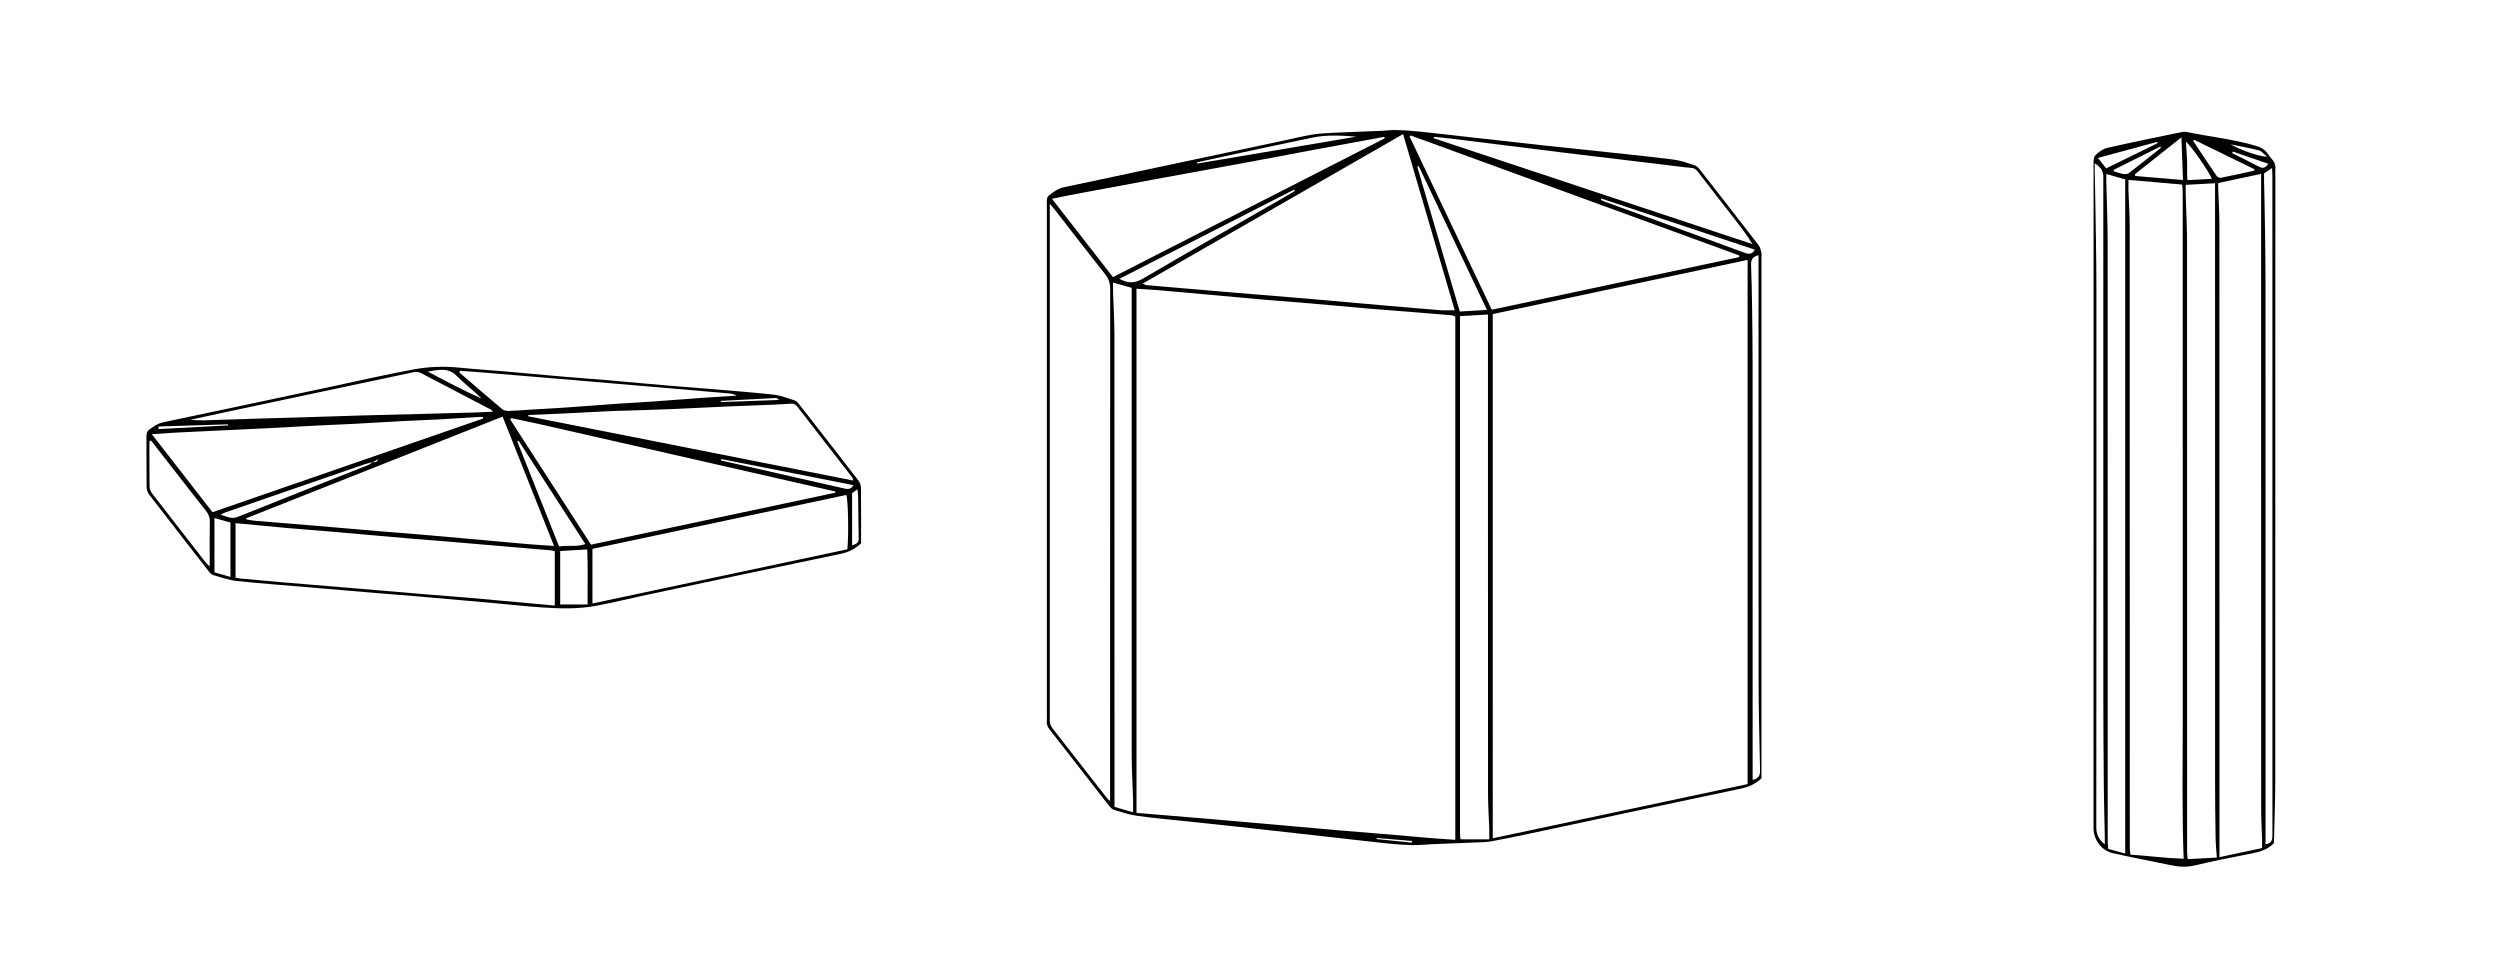
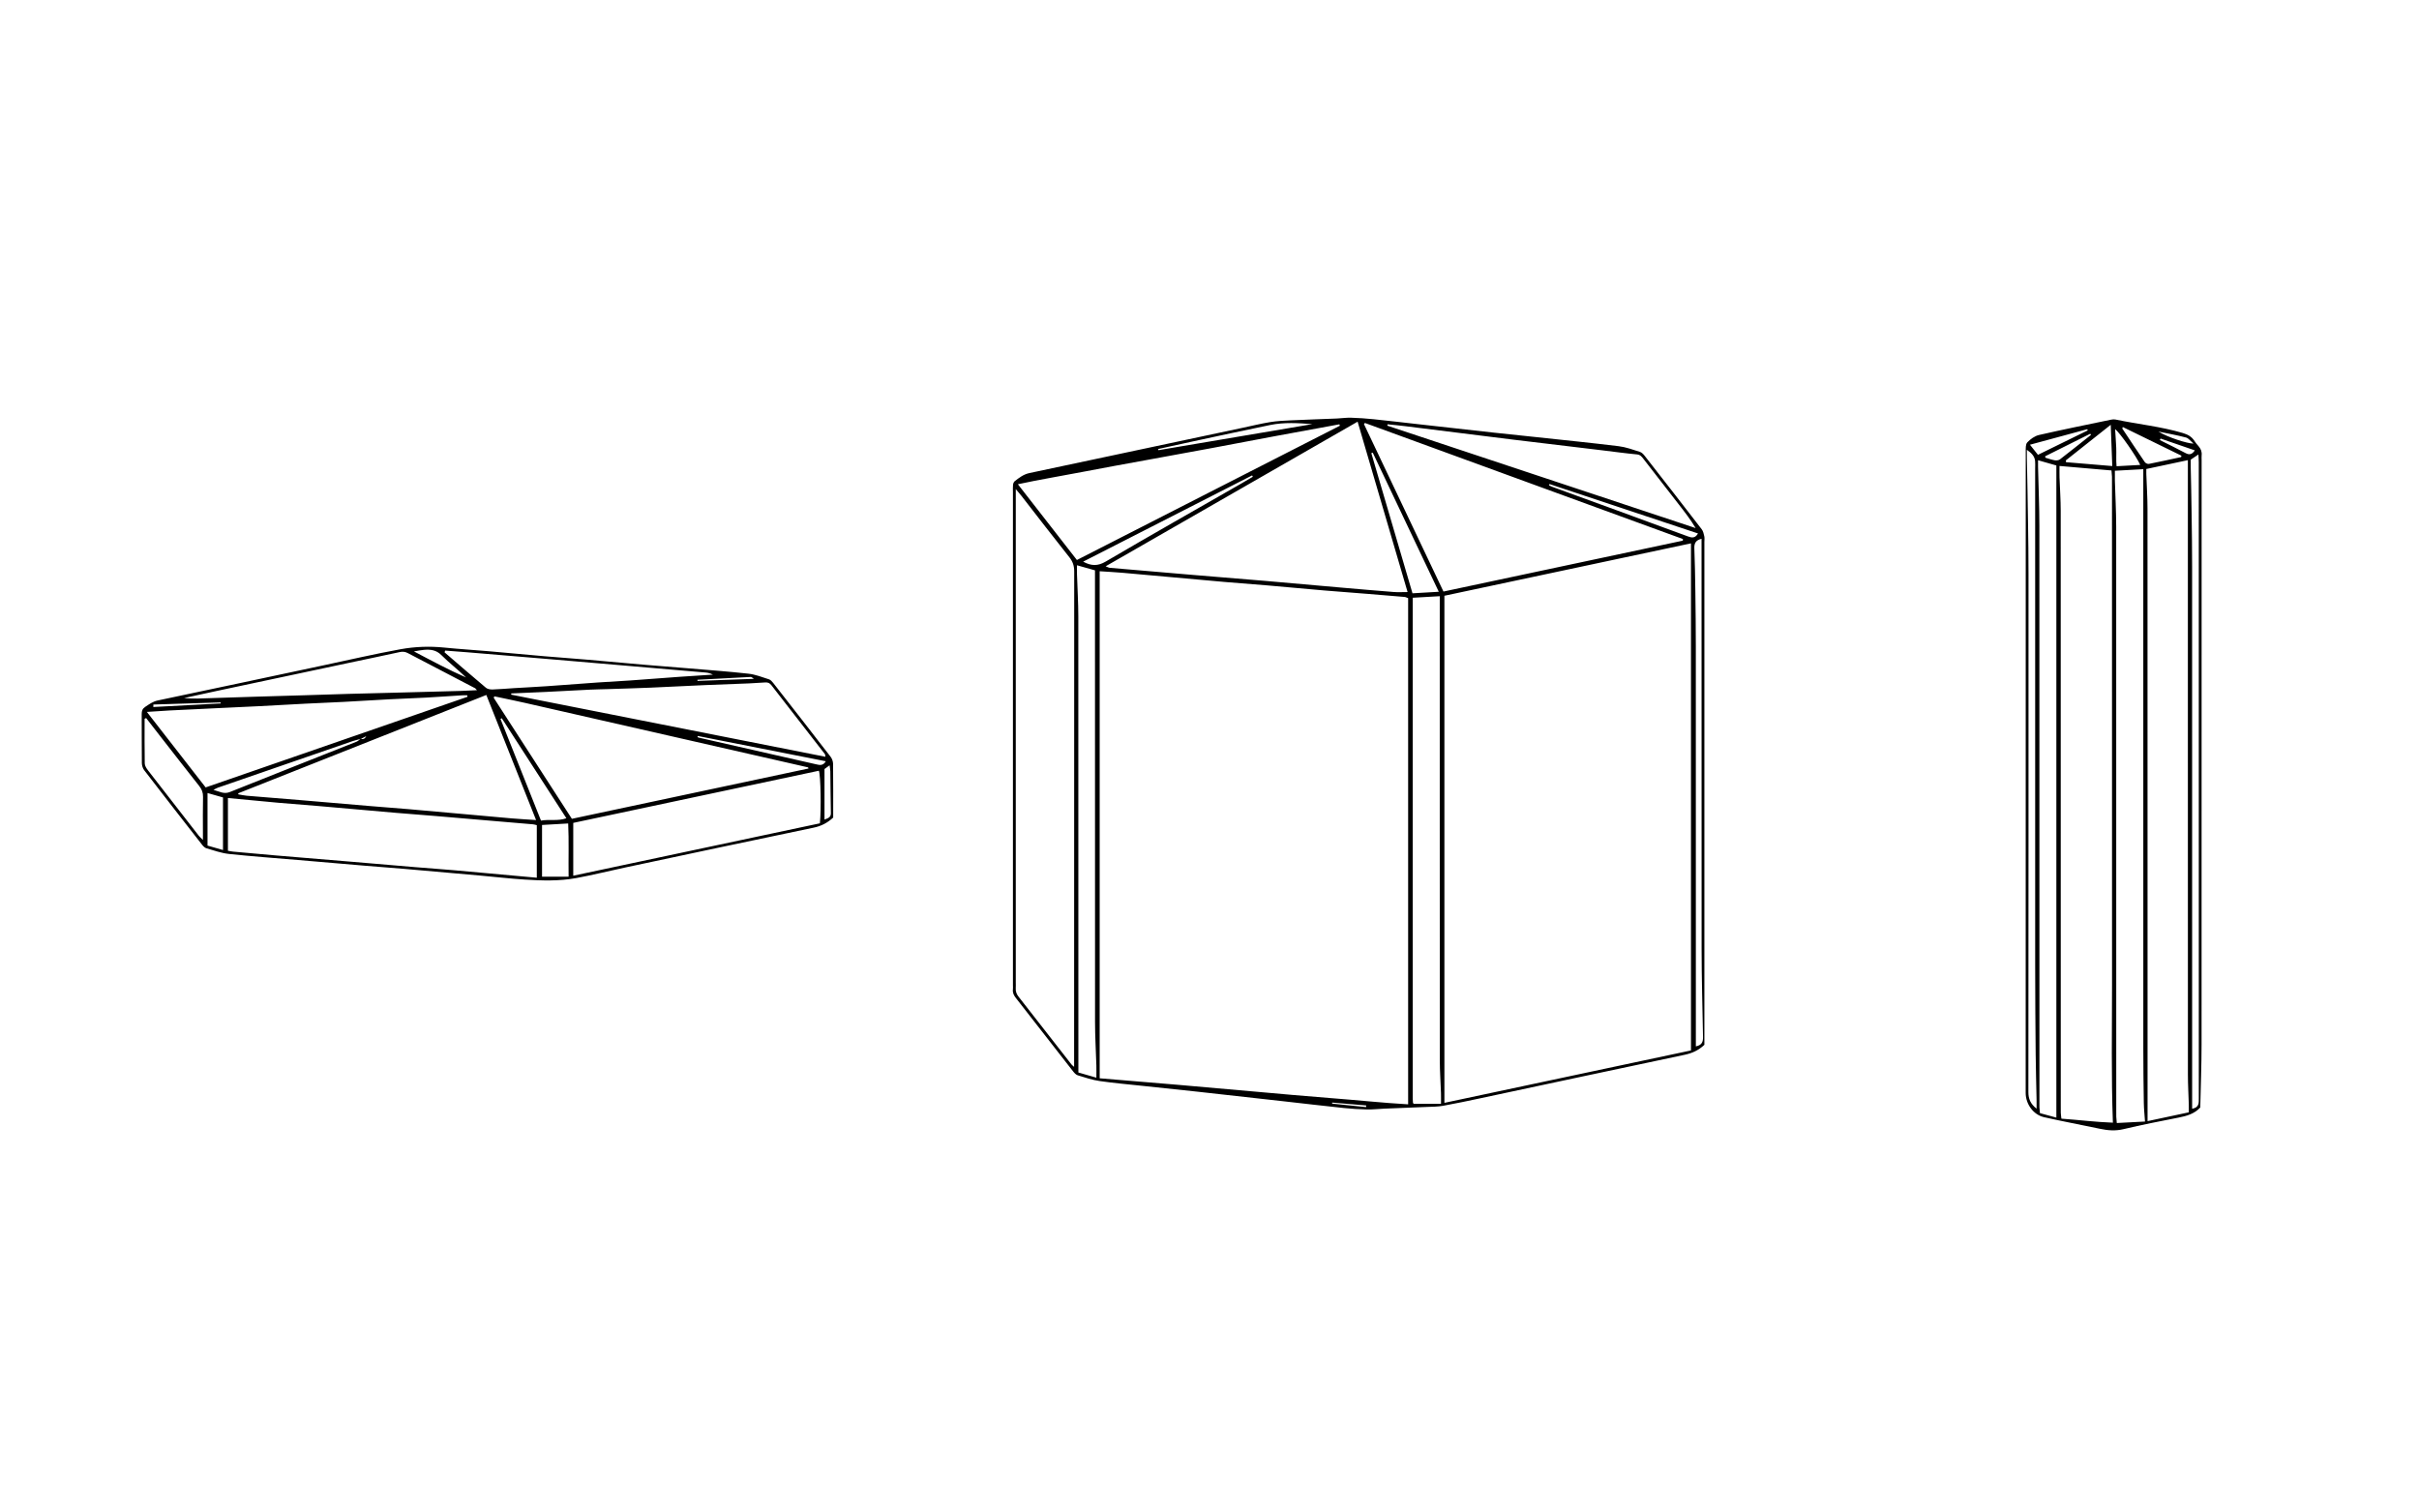
- <svg xmlns="http://www.w3.org/2000/svg" version="1.1" id="Ebene_1" x="0px" y="0px" width="1920px" height="736.463px" viewBox="0 0 1920 736.463" enable-background="new 0 0 1920 736.463" xml:space="preserve">
+ <svg xmlns="http://www.w3.org/2000/svg" version="1.1" id="Ebene_1" x="0px" y="0px" width="1920px" height="1200px" viewBox="0 0 1920 1200" enable-background="new 0 0 1920 1200" xml:space="preserve">
  <g>
-     <path fill-rule="evenodd" clip-rule="evenodd" d="M1746.383,647.487c-4.602,4.95-10.581,6.711-16.981,7.954   c-14.736,2.864-29.467,5.801-44.071,9.256c-6.269,1.483-12.157,1.03-18.249-0.253c-14.859-3.128-29.8-5.898-44.606-9.255   c-8.62-1.954-14.662-10.438-14.662-19.276c0-327.037,0-182,0.047-509.038c0-2.534-0.209-5.89,1.22-7.417   c2.457-2.62,5.903-5.102,9.335-5.888c19.02-4.358,38.161-8.198,57.268-12.176c1.077-0.224,2.275-0.338,3.334-0.116   c17.791,3.752,35.972,5.516,53.49,10.716c4.022,1.195,7.164,2.915,9.367,6.465c0.886,1.428,2.036,2.699,3.142,3.977   c1.808,2.088,2.774,4.406,2.466,7.229c-0.139,1.301-0.021,2.632-0.021,3.949c0,311.984,0.018,151.894-0.046,463.878   C1747.41,614.021,1746.747,630.55,1746.383,647.487z M1677.039,659.526c-1.37-37.104-0.671-73.563-0.68-110.018   c-0.066-289.772-0.037-107.469-0.037-397.24c0-1.882,0.044-3.766-0.016-5.645c-0.045-1.458-0.223-2.914-0.383-4.896   c-13.736-1.188-27.234-2.358-41.266-3.573c0,3.551-0.079,6.331,0.012,9.103c0.296,8.814,0.949,17.627,0.951,26.44   c0.052,314.799,0.044,157.52,0.044,472.318c0,1.883-0.06,3.766,0.021,5.645c0.059,1.444,0.291,2.881,0.484,4.679   C1650.008,657.33,1663.478,659.052,1677.039,659.526z M1703.557,140.567c0,1.812-0.035,2.923,0.005,4.032   c0.321,9.19,0.942,18.38,0.942,27.57c0.052,285.077,0.044,98.081,0.044,383.158c0,32.176,0,64.354,0,96.53c0,1.98,0,3.965,0,6.449   c11.41-2.439,21.979-4.697,32.754-6.998c0-2.438,0.048-4.305-0.007-6.169c-0.233-7.879-0.711-15.76-0.711-23.639   c-0.043-147.715-0.034-124.806-0.034-272.519c0-169.729,0-38.006,0-207.736c0-2.398,0-4.797,0-7.708   C1725.193,135.959,1714.585,138.218,1703.557,140.567z M1702.527,658.628c-0.361-5.404-0.872-10.046-0.943-14.694   c-0.229-14.293-0.4-28.591-0.402-42.887c-0.021-308.053-0.016-144.032-0.016-452.085c0-2.589,0-5.18,0-8.241   c-7.837,0.432-15.014,0.826-22.561,1.24c0,2.981-0.059,5.406,0.012,7.83c0.344,12.204,1.039,24.406,1.042,36.608   c0.058,311.818,0.044,151.56,0.044,463.377c0,1.693-0.045,3.391,0.016,5.081c0.056,1.442,0.232,2.882,0.41,4.947   C1687.535,659.415,1694.575,659.045,1702.527,658.628z M1617.624,133.616c0,2.413-0.031,3.902,0.005,5.389   c0.359,15.593,1.045,31.186,1.049,46.777c0.063,309.532,0.047,146.991,0.047,456.523c0,1.692-0.049,3.388,0.017,5.081   c0.056,1.45,0.24,2.896,0.387,4.564c4.46,1.216,8.691,2.368,13.036,3.552c0-330.315,0-187.826,0-517.736   C1627.337,136.39,1622.885,135.119,1617.624,133.616z M1616.472,648.437c0-3.055,0.032-4.928-0.003-6.797   c-0.242-12.219-0.61-24.436-0.723-36.653c-0.21-23.142-0.385-46.286-0.387-69.427c-0.024-289.242-0.016-106.408-0.016-395.647   c0-1.882,0.147-3.779-0.044-5.642c-0.402-3.931-2.877-6.376-6.548-8.922c0,2.701-0.031,4.569,0.004,6.438   c0.305,16.913,0.738,33.825,0.908,50.739c0.236,23.705,0.387,17.414,0.389,41.121c0.025,284.536,0.029,126.996-0.098,411.533   C1609.952,640.558,1611.495,644.452,1616.472,648.437z M1738.805,133.152c0,2.025-0.032,3.898,0.003,5.771   c0.241,12.593,0.61,25.184,0.721,37.778c0.213,23.892,0.387,17.785,0.387,41.677c0.027,288.265,0.019,134.456,0.019,422.721   c0,2.368,0,4.735,0,7.356c5.566-0.941,5.292-4.557,5.292-8.174c-0.02-325.709-0.019-179.344-0.03-505.053   c0-1.806-0.153-3.611-0.273-6.172C1742.512,130.671,1740.716,131.872,1738.805,133.152z M1639.711,133.716   c0.031,0.479,0.063,0.959,0.093,1.439c11.996,1.005,23.99,2.011,36.738,3.078c-0.414-11.143-0.796-21.452-1.214-32.755   C1662.842,115.378,1651.274,124.547,1639.711,133.716z M1731.198,131.107c0.081-0.372,0.16-0.744,0.239-1.116   c-15.479-7.565-30.963-15.131-46.513-22.729c-0.323,0.878-0.478,1.096-0.425,1.175c5.918,8.903,11.806,17.827,17.85,26.642   c0.588,0.858,2.271,1.645,3.249,1.453C1714.156,134.855,1722.671,132.947,1731.198,131.107z M1698.727,137.34   c-2.878-6.645-16.391-25.946-19.924-28.388c0.313,5.137,0.68,9.972,0.881,14.813c0.197,4.784-0.21,9.603,0.256,14.605   C1686.625,138.004,1692.563,137.678,1698.727,137.34z M1657.076,109.921c-0.131-0.314-0.263-0.626-0.393-0.94   c-14.972,4.055-29.941,8.111-45.477,12.319c2.36,2.979,4.296,5.418,6.354,8.012   C1631.012,122.711,1644.044,116.316,1657.076,109.921z M1623.26,130.478c0.08,0.379,0.156,0.759,0.233,1.139   c2.494,0.714,4.953,1.631,7.495,2.058c1.293,0.217,3.066-0.017,4.057-0.78c8.27-6.364,16.402-12.898,24.582-19.382   c-0.19-0.306-0.38-0.611-0.569-0.917C1647.126,118.556,1635.191,124.517,1623.26,130.478z M1714.877,116.407   c-0.193,0.399-0.387,0.796-0.58,1.195c6.836,3.441,13.738,6.761,20.481,10.375c3.112,1.669,5.113,0.928,7.3-2.191   C1732.764,122.575,1723.819,119.49,1714.877,116.407z M1713.174,110.85c7.305,4.514,22.971,9.587,27.882,9.543   c-2.37-1.979-3.946-4.281-5.987-4.819C1727.858,113.673,1720.485,112.376,1713.174,110.85z" />
-     <path fill-rule="evenodd" clip-rule="evenodd" d="M1352.796,597.718c-4.677,4.42-9.753,6.676-15.684,7.924   c-53.815,11.327-107.582,22.895-161.368,34.355c-10.097,2.151-20.195,4.307-30.353,6.13c-4.213,0.756-8.583,0.721-12.886,0.908   c-11.255,0.491-22.512,0.89-33.768,1.361c-4.494,0.189-8.987,0.746-13.471,0.653c-6.182-0.128-12.377-0.5-18.525-1.145   c-15.842-1.66-31.663-3.534-47.494-5.309c-22.911-2.565-45.818-5.146-68.734-7.662c-14.534-1.598-29.081-3.075-43.62-4.632   c-11.372-1.218-22.782-2.187-34.093-3.83c-5.898-0.857-11.665-2.791-17.394-4.556c-1.456-0.449-2.751-1.943-3.763-3.235   c-15.164-19.396-30.253-38.851-45.41-58.253c-1.573-2.015-2.596-4.055-2.269-6.676c0.137-1.113,0.021-2.256,0.021-3.385   c0-184.435,0-207.21,0.001-391.645c0-1.882-0.14-3.781,0.077-5.638c0.117-1.006,0.599-2.261,1.35-2.85   c3.529-2.76,7.022-5.455,11.676-6.437c56.562-11.943,113.1-23.999,169.645-36.023c7.16-1.522,14.283-3.278,21.501-4.449   c5.347-0.869,10.813-1.116,16.24-1.371c12.191-0.572,24.391-0.957,36.586-1.464c3.744-0.156,7.489-0.743,11.221-0.635   c5.99,0.172,11.988,0.594,17.954,1.205c11.931,1.223,23.841,2.647,35.759,3.981c19.746,2.21,39.489,4.439,59.239,6.611   c11.183,1.23,22.375,2.339,33.556,3.543c21.996,2.368,44.007,4.584,65.963,7.269c5.717,0.699,11.291,2.756,16.836,4.492   c1.461,0.457,2.803,1.862,3.801,3.141c15.16,19.399,30.284,38.824,45.298,58.336c1.16,1.505,1.614,3.657,2.044,5.587   c0.316,1.435,0.063,2.997,0.063,4.502c0,175.024,0,188.39,0,363.416C1352.796,573.79,1352.796,585.641,1352.796,597.718z    M872.828,221.748c0,188.299,0,214.308,0,402.538c20.61,1.714,40.934,3.365,61.25,5.108c20.35,1.744,40.691,3.596,61.039,5.376   c20.536,1.794,41.062,3.728,61.613,5.284c20.26,1.535,40.477,3.743,60.931,4.914c0-188.346,0-214.219,0-401.842   c-1.06-0.384-1.905-0.9-2.788-0.977c-9.523-0.832-19.051-1.61-28.58-2.371c-11.591-0.925-23.187-1.756-34.77-2.743   c-15.118-1.289-30.225-2.733-45.345-4.032c-11.396-0.979-22.809-1.774-34.204-2.757c-14.932-1.288-29.854-2.68-44.782-4.027   c-12.131-1.096-24.259-2.231-36.394-3.264C885.022,222.465,879.229,222.171,872.828,221.748z M1342.155,602.182   c0-188.465,0-214.345,0-402.583c-65.517,13.927-130.587,27.759-195.712,41.604c0,188.214,0,214.256,0,402.584   C1211.951,629.86,1277.046,616.023,1342.155,602.182z M806.239,156.512c0,4.647,0,8.319,0,11.991c0,180.45,0,199.24,0,379.69   c0,1.507,0.092,3.018-0.02,4.516c-0.19,2.569,0.58,4.688,2.186,6.739c14.023,17.895,27.972,35.851,41.968,53.767   c0.61,0.783,1.471,1.37,2.171,2.007c0-4.385,0-8.45,0-12.517c0-180.825-0.013-199.993,0.075-380.819   c0.001-4.383-1.1-7.787-3.862-11.257c-12.868-16.172-25.448-32.573-38.146-48.881C809.396,160.186,808.075,158.705,806.239,156.512   z M1077.561,103.003c-66.788,38.342-132.969,76.336-199.983,114.81c1.762,0.7,2.4,1.135,3.069,1.193   c22.215,1.922,44.432,3.831,66.652,5.694c19.047,1.598,38.104,3.086,57.15,4.716c20.532,1.757,41.055,3.64,61.586,5.433   c13.438,1.172,26.882,2.334,40.332,3.38c3.325,0.257,6.686,0.037,10.859,0.037C1104.039,193.298,1090.959,148.699,1077.561,103.003   z M1145.703,237.856c63.714-13.548,126.851-26.973,189.984-40.399c0.023-0.426,0.047-0.854,0.072-1.282   c-84.144-30.722-168.285-61.443-252.426-92.166c-0.236,0.317-0.478,0.634-0.714,0.951   C1103.533,149.018,1124.447,193.076,1145.703,237.856z M1143.752,644.592c0-3.356,0.074-5.958-0.017-8.553   c-0.292-8.624-0.919-17.248-0.93-25.871c-0.077-69.796-0.045-139.595-0.045-209.392c0-104.413,0-47.167,0-151.581   c0-2.374,0-4.748,0-7.64c-7.823,0.449-14.838,0.853-21.459,1.232c0,186.872,0,211.416,0.009,397.62   c0,1.128,0.102,2.253,0.192,3.376c0.013,0.157,0.209,0.302,0.327,0.445c0.119,0.141,0.25,0.274,0.328,0.363   C1129.117,644.592,1136.027,644.592,1143.752,644.592z M1063.521,106.201c-0.152-0.365-0.303-0.731-0.454-1.096   c-16.939,3.112-33.887,6.189-50.818,9.346c-16.956,3.159-33.891,6.435-50.847,9.591c-17.142,3.19-34.302,6.286-51.45,9.44   c-16.963,3.122-33.947,6.139-50.879,9.429c-16.781,3.26-33.676,5.976-51.157,9.761c16.035,20.587,31.443,40.37,46.845,60.143   C924.763,177.065,994.143,141.633,1063.521,106.201z M854.807,216.995c0,2.967-0.055,5.008,0.01,7.047   c0.353,11.256,1.057,22.513,1.062,33.769c0.069,171.958,0.048,182.258,0.048,354.216c0,2.428,0,4.856,0,7.663   c4.698,1.354,9.12,2.631,14.29,4.12c0-3.747,0.074-6.711-0.014-9.671c-0.338-11.447-1.045-22.894-1.05-34.339   c-0.069-171.02-0.048-180.378-0.048-351.396c0-2.411,0-4.82,0-7.377C864.355,219.688,860.079,218.481,854.807,216.995z    M1101.359,105.087c-0.08,0.357-0.158,0.715-0.237,1.073c81.58,27.109,163.159,54.219,244.739,81.329   c-4.081-6.881-8.707-12.782-13.305-18.706c-9.332-12.027-18.629-24.083-27.998-36.08c-1.33-1.704-2.486-3.445-5.25-3.706   c-9.326-0.878-18.614-2.179-27.918-3.295c-23.086-2.772-46.176-5.475-69.252-8.309c-29.02-3.565-58.028-7.247-87.045-10.848   C1110.527,105.979,1105.938,105.569,1101.359,105.087z M1350.544,195.986c-4.683,1.092-5.859,3.641-5.713,7.568   c0.423,11.265,0.636,22.54,0.789,33.812c0.206,14.862,0.383,29.726,0.383,44.589c0.028,157.336,0.021,153.012,0.021,310.346   c0,2.146,0,4.295,0,6.643c5-0.961,5.767-3.809,5.691-7.598c-0.46-23.31-1.105-46.621-1.121-69.933   c-0.094-159.781-0.05-157.904-0.05-317.686C1350.544,201.291,1350.544,198.854,1350.544,195.986z M1089.574,127.595   c-0.377,0.13-0.754,0.261-1.133,0.392c10.9,37.121,21.803,74.241,32.678,111.267c7.161-0.417,13.568-0.792,20.872-1.218   C1124.258,200.668,1106.916,164.132,1089.574,127.595z M994.395,146.728c-0.197-0.353-0.393-0.708-0.589-1.062   c-44.555,22.749-89.109,45.497-134.104,68.471c6.564,3.536,11.688,3.567,17.887-0.068c35.62-20.888,71.548-41.25,107.367-61.798   C988.119,150.455,991.249,148.577,994.395,146.728z M1041.613,104.957c-11.199-0.892-22.377-1.566-33.367,0.673   c-20.564,4.189-41.069,8.678-61.592,13.074c-9.135,1.958-18.256,3.991-27.381,5.991c0.063,0.313,0.127,0.625,0.19,0.939   C960.18,118.742,1000.896,111.849,1041.613,104.957z M1229.854,152.515c-0.146,0.313-0.291,0.626-0.438,0.94   c0.832,0.412,1.634,0.905,2.502,1.224c15.158,5.528,30.331,11.017,45.487,16.551c20.799,7.597,41.599,15.194,62.37,22.872   c3.063,1.134,5.695,1.563,7.949-2.355C1308.326,178.634,1269.091,165.574,1229.854,152.515z M1057.38,643.56   c-0.023,0.278-0.048,0.557-0.071,0.835c8.987,0.924,17.975,1.847,26.963,2.771c0.037-0.436,0.077-0.874,0.116-1.311   C1075.386,645.089,1066.383,644.323,1057.38,643.56z" />
-     <path fill-rule="evenodd" clip-rule="evenodd" d="M661.314,417.295c-4.648,4.324-9.579,6.79-15.561,8.034   c-49.784,10.36-99.512,20.979-149.249,31.56c-13.031,2.771-25.97,6.015-39.063,8.431c-13.555,2.502-27.329,2.096-41.02,1.201   c-11.963-0.78-23.885-2.158-35.829-3.226c-19.969-1.784-39.939-3.558-59.915-5.278c-10.458-0.9-20.93-1.645-31.39-2.522   c-17.555-1.473-35.104-2.998-52.657-4.495c-18.3-1.563-36.628-2.871-54.888-4.815c-6.083-0.647-12.025-2.803-17.959-4.52   c-1.297-0.375-2.494-1.651-3.382-2.79c-15.382-19.692-30.743-39.4-45.977-59.207c-1.145-1.491-1.811-3.733-1.833-5.639   c-0.159-12.979-0.032-25.963-0.128-38.944c-0.018-2.494,0.648-4.251,2.786-5.663c3.122-2.062,5.988-4.247,9.895-5.067   c43.89-9.208,87.744-18.591,131.61-27.914c20.373-4.33,40.676-9.048,61.159-12.778c11.394-2.074,23.067-2.505,34.735-1.319   c11.562,1.175,23.172,1.861,34.753,2.862c14.929,1.292,29.847,2.729,44.778,4.017c11.396,0.984,22.808,1.776,34.203,2.753   c15.118,1.297,30.225,2.729,45.343,4.032c11.208,0.966,22.427,1.786,33.637,2.73c16.243,1.369,32.511,2.534,48.706,4.333   c5.521,0.613,10.894,2.763,16.253,4.466c1.291,0.412,2.451,1.693,3.341,2.833c15.27,19.535,30.521,39.085,45.651,58.73   c1.152,1.496,1.895,3.716,1.915,5.609C661.387,388.816,661.314,402.925,661.314,417.295z M286.412,354.857   c-2.167,0.575-4.382,1.018-6.497,1.746c-35.672,12.294-71.332,24.62-106.988,36.961c-0.995,0.346-1.903,0.938-3.508,1.745   c4.743,1.284,8.292,3.611,13.015,1.717c33.454-13.423,67-26.619,100.495-39.942c1.237-0.492,2.247-1.561,3.377-2.344   c2.015,0.735,3.417-0.149,4.41-2.072C289.28,353.398,287.846,354.127,286.412,354.857z M189.014,398.062   c0.082,0.28,0.165,0.559,0.247,0.84c2.177,0.36,4.341,0.874,6.533,1.06c14.747,1.243,29.502,2.386,44.25,3.621   c17.542,1.469,35.08,3.019,52.622,4.493c10.642,0.896,21.294,1.66,31.933,2.575c15.109,1.303,30.21,2.69,45.315,4.046   c12.123,1.089,24.24,2.234,36.368,3.264c6.103,0.519,12.222,0.843,19.217,1.314c-13.306-33.455-26.317-66.171-39.497-99.308   C319.972,346.145,254.492,372.104,189.014,398.062z M453.917,418.292c63.118-13.424,125.428-26.675,187.795-39.938   c-0.21-0.574-0.244-0.886-0.345-0.909c-74.82-17.064-149.641-34.121-224.469-51.144c-8.042-1.829-16.125-3.467-24.192-5.178   c-0.156-0.033-0.393,0.076-0.514,0.195c-0.104,0.101-0.098,0.314-0.268,0.968C412.415,354.018,433.09,386.036,453.917,418.292z    M180.907,443.649c1.614,0.274,2.874,0.574,4.15,0.691c11.382,1.04,22.763,2.094,34.152,3.058   c19.24,1.629,38.485,3.18,57.727,4.796c17.557,1.473,35.11,3.01,52.668,4.472c10.463,0.873,20.94,1.581,31.399,2.502   c21.608,1.907,43.207,3.906,65.069,5.889c0-13.955,0-27.773,0-41.722c-1.209-0.279-2.092-0.6-2.996-0.679   c-8.401-0.735-16.805-1.422-25.208-2.139c-17.553-1.493-35.106-3.017-52.661-4.489c-10.463-0.876-20.938-1.621-31.398-2.522   c-19.977-1.721-39.947-3.538-59.923-5.263c-11.021-0.951-22.057-1.729-33.077-2.708c-13.213-1.172-26.414-2.476-39.903-3.751   C180.907,415.613,180.907,429.305,180.907,443.649z M455.002,463.466c65.749-13.972,130.792-27.793,195.76-41.598   c1.121-10.996,0.65-37.754-0.794-41.75c-64.841,13.772-129.719,27.553-194.965,41.41   C455.002,435.105,455.002,448.927,455.002,463.466z M163.228,393.363c69.639-24.107,138.734-48.026,207.829-71.943   c-0.07-0.392-0.14-0.783-0.21-1.174c-1.401,0-2.808-0.075-4.203,0.012c-9.535,0.59-19.064,1.288-28.604,1.808   c-9.552,0.52-19.118,0.815-28.671,1.316c-12.168,0.64-24.328,1.433-36.495,2.075c-10.116,0.534-20.241,0.905-30.358,1.42   c-12.169,0.621-24.334,1.347-36.502,1.972c-10.118,0.521-20.239,0.957-30.358,1.439c-13.673,0.65-27.347,1.283-41.017,1.978   c-5.671,0.29-11.337,0.724-18.066,1.159C132.563,353.97,147.767,373.501,163.228,393.363z M655.152,369.04   c-0.228-1.34-0.17-1.793-0.367-2.046c-14.166-18.262-28.367-36.499-42.514-54.777c-1.288-1.665-2.762-2.343-4.819-2.194   c-4.297,0.311-8.601,0.582-12.906,0.759c-11.443,0.47-22.89,0.829-34.331,1.329c-14.62,0.639-29.233,1.436-43.854,2.049   c-11.444,0.481-22.896,0.794-34.345,1.17c-4.509,0.148-9.022,0.191-13.528,0.41c-11.799,0.572-23.595,1.246-35.393,1.819   c-9.1,0.442-18.204,0.792-27.305,1.184c-0.016,0.325-0.032,0.649-0.046,0.975C488.689,336.121,571.635,352.524,655.152,369.04z    M378.567,316.186c-0.95-1.032-1.146-1.394-1.451-1.554c-17.825-9.313-35.672-18.583-53.476-27.938   c-2.126-1.117-4.083-1.272-6.423-0.76c-13.75,3.007-27.537,5.845-41.306,8.768c-34.517,7.326-69.031,14.659-103.543,22.007   c-8.766,1.867-17.518,3.798-26.276,5.7c7.171,0.729,14.216,0.324,21.266,0.069c11.826-0.429,23.653-0.776,35.48-1.135   c12.953-0.393,25.907-0.75,38.86-1.143c11.825-0.359,23.647-0.78,35.472-1.11c14.834-0.416,29.669-0.76,44.503-1.146   c14.647-0.382,29.293-0.763,43.94-1.18C369.679,316.649,373.741,316.406,378.567,316.186z M353.285,284.731   c-0.14,0.468-0.28,0.936-0.421,1.403c10.941,9.414,21.833,18.888,32.893,28.16c1.245,1.043,3.453,1.368,5.191,1.315   c5.617-0.173,11.224-0.704,16.837-1.047c8.801-0.538,17.611-0.961,26.407-1.567c13.459-0.927,26.909-2.006,40.367-2.945   c8.607-0.602,17.229-1.005,25.838-1.609c13.083-0.921,26.157-1.971,39.239-2.908c8.732-0.625,17.472-1.149,26.208-1.718   c-1.833-0.902-3.628-1.475-5.46-1.636c-22.03-1.927-44.066-3.79-66.101-5.675c-17.552-1.502-35.103-3.028-52.657-4.509   c-23.534-1.986-47.069-3.949-70.605-5.903C365.111,285.603,359.197,285.184,353.285,284.731z M115.98,338.305   c-0.404,0.188-0.809,0.375-1.212,0.564c0,11.819-0.108,23.641,0.114,35.456c0.035,1.821,1.3,3.839,2.492,5.385   c13.398,17.372,26.887,34.674,40.375,51.978c0.729,0.936,1.659,1.712,3.314,3.394c0-2.595,0-4.031,0-5.468   c0-9.577-0.149-19.16,0.079-28.73c0.083-3.45-0.982-6.063-3.062-8.686c-9.667-12.199-19.208-24.498-28.786-36.769   C124.847,349.728,120.418,344.014,115.98,338.305z M449.537,417.842c-17.26-26.722-34.269-53.057-51.278-79.392   c-0.336,0.184-0.672,0.367-1.009,0.551c10.67,26.783,21.341,53.567,32.151,80.704C436.085,418.521,442.672,420.275,449.537,417.842   z M451.313,464.239c-0.206-14.641,0.318-28.381-0.332-42.253c-7.392,0.424-14.029,0.805-20.754,1.189c0,14.07,0,27.622,0,41.063   C437.298,464.239,443.953,464.239,451.313,464.239z M176.996,401.322c-4.227-1.206-8.092-2.307-12.291-3.504   c0,14.314,0,27.935,0,41.727c4.111,1.18,8.027,2.303,12.291,3.524C176.996,429.064,176.996,415.47,176.996,401.322z    M553.911,352.541c-0.116,0.259-0.231,0.519-0.347,0.779c0.323,0.172,0.627,0.426,0.971,0.504   c20.105,4.582,40.211,9.148,60.319,13.718c10.971,2.493,21.938,5.002,32.915,7.467c2.66,0.597,5.451,1.418,7.692-2.412   C621.33,365.856,587.62,359.198,553.911,352.541z M328.543,285.38c14.346,7.566,27.556,14.653,41.354,20.697   c-6.364-6.205-13.387-11.576-19.584-17.772c-4.167-4.167-8.731-4.567-13.855-4.142C334.239,284.347,332.043,284.83,328.543,285.38z    M654.414,418.892c3.067-1.158,5.134-1.865,5.062-5.117c-0.243-11.051-0.274-22.104-0.433-33.156   c-0.02-1.356-0.315-2.71-0.576-4.806c-2.123,1.547-3.563,2.597-4.053,2.954C654.414,392.685,654.414,405.54,654.414,418.892z    M121.734,327.555c-0.017,0.657-0.035,1.313-0.052,1.97c17.832-0.941,35.664-1.883,53.496-2.824   c-0.012-0.271-0.024-0.542-0.037-0.814C157.338,326.442,139.536,326.999,121.734,327.555z M553.57,307.9   c0.013,0.3,0.026,0.6,0.039,0.899c14.649-0.535,29.299-1.07,44.75-1.635c-1.215-0.796-1.815-1.535-2.378-1.507   C581.842,306.355,567.707,307.136,553.57,307.9z" />
+     <path fill-rule="evenodd" clip-rule="evenodd" d="M1746.383,879.256c-4.602,4.95-10.581,6.711-16.981,7.954   c-14.736,2.864-29.467,5.801-44.071,9.256c-6.269,1.483-12.157,1.03-18.249-0.253c-14.859-3.128-29.8-5.898-44.606-9.255   c-8.62-1.954-14.662-10.438-14.662-19.276c0-327.037,0-182,0.047-509.038c0-2.534-0.209-5.89,1.22-7.417   c2.457-2.62,5.903-5.102,9.335-5.888c19.02-4.358,38.161-8.198,57.268-12.176c1.077-0.224,2.275-0.338,3.334-0.116   c17.791,3.752,35.972,5.516,53.49,10.716c4.022,1.195,7.164,2.915,9.367,6.465c0.886,1.428,2.036,2.699,3.142,3.977   c1.808,2.088,2.774,4.406,2.466,7.229c-0.139,1.301-0.021,2.632-0.021,3.949c0,311.984,0.018,151.894-0.046,463.878   C1747.41,845.789,1746.747,862.318,1746.383,879.256z M1677.039,891.295c-1.37-37.104-0.671-73.563-0.68-110.018   c-0.066-289.772-0.037-107.469-0.037-397.24c0-1.882,0.044-3.766-0.016-5.645c-0.045-1.458-0.223-2.914-0.383-4.896   c-13.736-1.188-27.234-2.358-41.266-3.573c0,3.551-0.079,6.331,0.012,9.103c0.296,8.814,0.949,17.627,0.951,26.44   c0.052,314.799,0.044,157.52,0.044,472.318c0,1.883-0.06,3.766,0.021,5.645c0.059,1.444,0.291,2.881,0.484,4.679   C1650.008,889.099,1663.478,890.82,1677.039,891.295z M1703.557,372.336c0,1.812-0.035,2.923,0.005,4.032   c0.321,9.19,0.942,18.38,0.942,27.57c0.052,285.077,0.044,98.081,0.044,383.158c0,32.176,0,64.354,0,96.53c0,1.98,0,3.965,0,6.449   c11.41-2.439,21.979-4.697,32.754-6.998c0-2.438,0.048-4.305-0.007-6.169c-0.233-7.879-0.711-15.76-0.711-23.639   c-0.043-147.715-0.034-124.806-0.034-272.519c0-169.729,0-38.006,0-207.736c0-2.398,0-4.797,0-7.708   C1725.193,367.728,1714.585,369.986,1703.557,372.336z M1702.527,890.396c-0.361-5.404-0.872-10.046-0.943-14.694   c-0.229-14.293-0.4-28.591-0.402-42.887c-0.021-308.053-0.016-144.032-0.016-452.085c0-2.589,0-5.18,0-8.241   c-7.837,0.432-15.014,0.826-22.561,1.24c0,2.981-0.059,5.406,0.012,7.83c0.344,12.204,1.039,24.406,1.042,36.608   c0.058,311.818,0.044,151.56,0.044,463.377c0,1.693-0.045,3.391,0.016,5.081c0.056,1.442,0.232,2.882,0.41,4.947   C1687.535,891.184,1694.575,890.813,1702.527,890.396z M1617.624,365.384c0,2.413-0.031,3.902,0.005,5.389   c0.359,15.593,1.045,31.186,1.049,46.777c0.063,309.532,0.047,146.991,0.047,456.523c0,1.692-0.049,3.388,0.017,5.081   c0.056,1.45,0.24,2.896,0.387,4.564c4.46,1.216,8.691,2.368,13.036,3.552c0-330.315,0-187.826,0-517.736   C1627.337,368.158,1622.885,366.887,1617.624,365.384z M1616.472,880.205c0-3.055,0.032-4.928-0.003-6.797   c-0.242-12.219-0.61-24.436-0.723-36.653c-0.21-23.142-0.385-46.286-0.387-69.427c-0.024-289.242-0.016-106.408-0.016-395.647   c0-1.882,0.147-3.779-0.044-5.642c-0.402-3.931-2.877-6.376-6.548-8.922c0,2.701-0.031,4.569,0.004,6.438   c0.305,16.913,0.738,33.825,0.908,50.739c0.236,23.705,0.387,17.414,0.389,41.121c0.025,284.536,0.029,126.996-0.098,411.533   C1609.952,872.326,1611.495,876.221,1616.472,880.205z M1738.805,364.921c0,2.025-0.032,3.898,0.003,5.771   c0.241,12.593,0.61,25.184,0.721,37.778c0.213,23.892,0.387,17.785,0.387,41.677c0.027,288.265,0.019,134.456,0.019,422.721   c0,2.368,0,4.735,0,7.356c5.566-0.941,5.292-4.557,5.292-8.174c-0.02-325.709-0.019-179.344-0.03-505.053   c0-1.806-0.153-3.611-0.273-6.172C1742.512,362.44,1740.716,363.64,1738.805,364.921z M1639.711,365.485   c0.031,0.479,0.063,0.959,0.093,1.439c11.996,1.005,23.99,2.011,36.738,3.078c-0.414-11.143-0.796-21.452-1.214-32.755   C1662.842,347.146,1651.274,356.315,1639.711,365.485z M1731.198,362.876c0.081-0.372,0.16-0.744,0.239-1.116   c-15.479-7.565-30.963-15.131-46.513-22.729c-0.323,0.878-0.478,1.096-0.425,1.175c5.918,8.903,11.806,17.827,17.85,26.642   c0.588,0.858,2.271,1.645,3.249,1.453C1714.156,366.624,1722.671,364.715,1731.198,362.876z M1698.727,369.109   c-2.878-6.645-16.391-25.946-19.924-28.388c0.313,5.137,0.68,9.972,0.881,14.813c0.197,4.784-0.21,9.603,0.256,14.605   C1686.625,369.772,1692.563,369.446,1698.727,369.109z M1657.076,341.69c-0.131-0.314-0.263-0.626-0.393-0.94   c-14.972,4.055-29.941,8.111-45.477,12.319c2.36,2.979,4.296,5.418,6.354,8.012C1631.012,354.479,1644.044,348.085,1657.076,341.69   z M1623.26,362.246c0.08,0.379,0.156,0.759,0.233,1.139c2.494,0.714,4.953,1.631,7.495,2.058c1.293,0.217,3.066-0.017,4.057-0.78   c8.27-6.364,16.402-12.898,24.582-19.382c-0.19-0.306-0.38-0.611-0.569-0.917C1647.126,350.324,1635.191,356.285,1623.26,362.246z    M1714.877,348.175c-0.193,0.399-0.387,0.796-0.58,1.195c6.836,3.441,13.738,6.761,20.481,10.375   c3.112,1.669,5.113,0.928,7.3-2.191C1732.764,354.343,1723.819,351.259,1714.877,348.175z M1713.174,342.618   c7.305,4.514,22.971,9.587,27.882,9.543c-2.37-1.979-3.946-4.281-5.987-4.819C1727.858,345.441,1720.485,344.145,1713.174,342.618z   " />
+     <path fill-rule="evenodd" clip-rule="evenodd" d="M1352.796,829.486c-4.677,4.42-9.753,6.676-15.684,7.924   c-53.815,11.327-107.582,22.895-161.368,34.355c-10.097,2.151-20.195,4.307-30.353,6.13c-4.213,0.756-8.583,0.721-12.886,0.908   c-11.255,0.491-22.512,0.89-33.768,1.361c-4.494,0.189-8.987,0.746-13.471,0.653c-6.182-0.128-12.377-0.5-18.525-1.145   c-15.842-1.66-31.663-3.534-47.494-5.309c-22.911-2.565-45.818-5.146-68.734-7.662c-14.534-1.598-29.081-3.075-43.62-4.632   c-11.372-1.218-22.782-2.187-34.093-3.83c-5.898-0.857-11.665-2.791-17.394-4.556c-1.456-0.449-2.751-1.943-3.763-3.235   c-15.164-19.396-30.253-38.851-45.41-58.253c-1.573-2.015-2.596-4.055-2.269-6.676c0.137-1.113,0.021-2.256,0.021-3.385   c0-184.435,0-207.21,0.001-391.645c0-1.882-0.14-3.781,0.077-5.638c0.117-1.006,0.599-2.261,1.35-2.85   c3.529-2.76,7.022-5.455,11.676-6.437c56.562-11.943,113.1-23.999,169.645-36.023c7.16-1.522,14.283-3.278,21.501-4.449   c5.347-0.869,10.813-1.116,16.24-1.371c12.191-0.572,24.391-0.957,36.586-1.464c3.744-0.156,7.489-0.743,11.221-0.635   c5.99,0.172,11.988,0.594,17.954,1.205c11.931,1.223,23.841,2.647,35.759,3.981c19.746,2.21,39.489,4.439,59.239,6.611   c11.183,1.23,22.375,2.339,33.556,3.543c21.996,2.368,44.007,4.584,65.963,7.269c5.717,0.699,11.291,2.756,16.836,4.492   c1.461,0.457,2.803,1.862,3.801,3.141c15.16,19.399,30.284,38.824,45.298,58.336c1.16,1.505,1.614,3.657,2.044,5.587   c0.316,1.435,0.063,2.997,0.063,4.502c0,175.024,0,188.39,0,363.416C1352.796,805.559,1352.796,817.409,1352.796,829.486z    M872.828,453.517c0,188.299,0,214.308,0,402.538c20.61,1.714,40.934,3.365,61.25,5.108c20.35,1.744,40.691,3.596,61.039,5.376   c20.536,1.794,41.062,3.728,61.613,5.284c20.26,1.535,40.477,3.743,60.931,4.914c0-188.346,0-214.219,0-401.842   c-1.06-0.384-1.905-0.9-2.788-0.977c-9.523-0.832-19.051-1.61-28.58-2.371c-11.591-0.925-23.187-1.756-34.77-2.743   c-15.118-1.289-30.225-2.733-45.345-4.032c-11.396-0.979-22.809-1.774-34.204-2.757c-14.932-1.288-29.854-2.68-44.782-4.027   c-12.131-1.096-24.259-2.231-36.394-3.264C885.022,454.233,879.229,453.939,872.828,453.517z M1342.155,833.95   c0-188.465,0-214.345,0-402.583c-65.517,13.927-130.587,27.759-195.712,41.604c0,188.214,0,214.256,0,402.584   C1211.951,861.629,1277.046,847.792,1342.155,833.95z M806.239,388.281c0,4.647,0,8.319,0,11.991c0,180.45,0,199.24,0,379.69   c0,1.507,0.092,3.018-0.02,4.516c-0.19,2.569,0.58,4.688,2.186,6.739c14.023,17.895,27.972,35.851,41.968,53.767   c0.61,0.783,1.471,1.37,2.171,2.007c0-4.385,0-8.45,0-12.517c0-180.825-0.013-199.993,0.075-380.819   c0.001-4.383-1.1-7.787-3.862-11.257c-12.868-16.172-25.448-32.573-38.146-48.881C809.396,391.954,808.075,390.474,806.239,388.281   z M1077.561,334.771c-66.788,38.342-132.969,76.336-199.983,114.81c1.762,0.7,2.4,1.135,3.069,1.193   c22.215,1.922,44.432,3.831,66.652,5.694c19.047,1.598,38.104,3.086,57.15,4.716c20.532,1.757,41.055,3.64,61.586,5.433   c13.438,1.172,26.882,2.334,40.332,3.38c3.325,0.257,6.686,0.037,10.859,0.037C1104.039,425.066,1090.959,380.467,1077.561,334.771   z M1145.703,469.625c63.714-13.548,126.851-26.973,189.984-40.399c0.023-0.426,0.047-0.854,0.072-1.282   c-84.144-30.722-168.285-61.443-252.426-92.166c-0.236,0.317-0.478,0.634-0.714,0.951   C1103.533,380.787,1124.447,424.844,1145.703,469.625z M1143.752,876.36c0-3.356,0.074-5.958-0.017-8.553   c-0.292-8.624-0.919-17.248-0.93-25.871c-0.077-69.796-0.045-139.595-0.045-209.392c0-104.413,0-47.167,0-151.581   c0-2.374,0-4.748,0-7.64c-7.823,0.449-14.838,0.853-21.459,1.232c0,186.872,0,211.416,0.009,397.62   c0,1.128,0.102,2.253,0.192,3.376c0.013,0.157,0.209,0.302,0.327,0.445c0.119,0.141,0.25,0.274,0.328,0.363   C1129.117,876.36,1136.027,876.36,1143.752,876.36z M1063.521,337.969c-0.152-0.365-0.303-0.731-0.454-1.096   c-16.939,3.112-33.887,6.189-50.818,9.346c-16.956,3.159-33.891,6.435-50.847,9.591c-17.142,3.19-34.302,6.286-51.45,9.44   c-16.963,3.122-33.947,6.139-50.879,9.429c-16.781,3.26-33.676,5.976-51.157,9.761c16.035,20.587,31.443,40.37,46.845,60.143   C924.763,408.833,994.143,373.401,1063.521,337.969z M854.807,448.763c0,2.967-0.055,5.008,0.01,7.047   c0.353,11.256,1.057,22.513,1.062,33.769c0.069,171.958,0.048,182.258,0.048,354.216c0,2.428,0,4.856,0,7.663   c4.698,1.354,9.12,2.631,14.29,4.12c0-3.747,0.074-6.711-0.014-9.671c-0.338-11.447-1.045-22.894-1.05-34.339   c-0.069-171.02-0.048-180.378-0.048-351.396c0-2.411,0-4.82,0-7.377C864.355,451.457,860.079,450.25,854.807,448.763z    M1101.359,336.855c-0.08,0.357-0.158,0.715-0.237,1.073c81.58,27.109,163.159,54.219,244.739,81.329   c-4.081-6.881-8.707-12.782-13.305-18.706c-9.332-12.027-18.629-24.083-27.998-36.08c-1.33-1.704-2.486-3.445-5.25-3.706   c-9.326-0.878-18.614-2.179-27.918-3.295c-23.086-2.772-46.176-5.475-69.252-8.309c-29.02-3.565-58.028-7.247-87.045-10.848   C1110.527,337.747,1105.938,337.338,1101.359,336.855z M1350.544,427.754c-4.683,1.092-5.859,3.641-5.713,7.568   c0.423,11.265,0.636,22.54,0.789,33.812c0.206,14.862,0.383,29.726,0.383,44.589c0.028,157.336,0.021,153.012,0.021,310.346   c0,2.146,0,4.295,0,6.643c5-0.961,5.767-3.809,5.691-7.598c-0.46-23.31-1.105-46.621-1.121-69.933   c-0.094-159.781-0.05-157.904-0.05-317.686C1350.544,433.06,1350.544,430.623,1350.544,427.754z M1089.574,359.364   c-0.377,0.13-0.754,0.261-1.133,0.392c10.9,37.121,21.803,74.241,32.678,111.267c7.161-0.417,13.568-0.792,20.872-1.218   C1124.258,432.437,1106.916,395.901,1089.574,359.364z M994.395,378.497c-0.197-0.353-0.393-0.708-0.589-1.062   c-44.555,22.749-89.109,45.497-134.104,68.471c6.564,3.536,11.688,3.567,17.887-0.068c35.62-20.888,71.548-41.25,107.367-61.798   C988.119,382.224,991.249,380.346,994.395,378.497z M1041.613,336.725c-11.199-0.892-22.377-1.566-33.367,0.673   c-20.564,4.189-41.069,8.678-61.592,13.074c-9.135,1.958-18.256,3.991-27.381,5.991c0.063,0.313,0.127,0.625,0.19,0.939   C960.18,350.51,1000.896,343.617,1041.613,336.725z M1229.854,384.284c-0.146,0.313-0.291,0.626-0.438,0.94   c0.832,0.412,1.634,0.905,2.502,1.224c15.158,5.528,30.331,11.017,45.487,16.551c20.799,7.597,41.599,15.194,62.37,22.872   c3.063,1.134,5.695,1.563,7.949-2.355C1308.326,410.402,1269.091,397.343,1229.854,384.284z M1057.38,875.328   c-0.023,0.278-0.048,0.557-0.071,0.835c8.987,0.924,17.975,1.847,26.963,2.771c0.037-0.436,0.077-0.874,0.116-1.311   C1075.386,876.857,1066.383,876.092,1057.38,875.328z" />
+     <path fill-rule="evenodd" clip-rule="evenodd" d="M661.314,649.063c-4.648,4.324-9.579,6.79-15.561,8.034   c-49.784,10.36-99.512,20.979-149.249,31.56c-13.031,2.771-25.97,6.015-39.063,8.431c-13.555,2.502-27.329,2.096-41.02,1.201   c-11.963-0.78-23.885-2.158-35.829-3.226c-19.969-1.784-39.939-3.558-59.915-5.278c-10.458-0.9-20.93-1.645-31.39-2.522   c-17.555-1.473-35.104-2.998-52.657-4.495c-18.3-1.563-36.628-2.871-54.888-4.815c-6.083-0.647-12.025-2.803-17.959-4.52   c-1.297-0.375-2.494-1.651-3.382-2.79c-15.382-19.692-30.743-39.4-45.977-59.207c-1.145-1.491-1.811-3.733-1.833-5.639   c-0.159-12.979-0.032-25.963-0.128-38.944c-0.018-2.494,0.648-4.251,2.786-5.663c3.122-2.062,5.988-4.247,9.895-5.067   c43.89-9.208,87.744-18.591,131.61-27.914c20.373-4.33,40.676-9.048,61.159-12.778c11.394-2.074,23.067-2.505,34.735-1.319   c11.562,1.175,23.172,1.861,34.753,2.862c14.929,1.292,29.847,2.729,44.778,4.017c11.396,0.984,22.808,1.776,34.203,2.753   c15.118,1.297,30.225,2.729,45.343,4.032c11.208,0.966,22.427,1.786,33.637,2.73c16.243,1.369,32.511,2.534,48.706,4.333   c5.521,0.613,10.894,2.763,16.253,4.466c1.291,0.412,2.451,1.693,3.341,2.833c15.27,19.535,30.521,39.085,45.651,58.73   c1.152,1.496,1.895,3.716,1.915,5.609C661.387,620.585,661.314,634.693,661.314,649.063z M286.412,586.626   c-2.167,0.575-4.382,1.018-6.497,1.746c-35.672,12.294-71.332,24.62-106.988,36.961c-0.995,0.346-1.903,0.938-3.508,1.745   c4.743,1.284,8.292,3.611,13.015,1.717c33.454-13.423,67-26.619,100.495-39.942c1.237-0.492,2.247-1.561,3.377-2.344   c2.015,0.735,3.417-0.149,4.41-2.072C289.28,585.167,287.846,585.896,286.412,586.626z M189.014,629.83   c0.082,0.28,0.165,0.559,0.247,0.84c2.177,0.36,4.341,0.874,6.533,1.06c14.747,1.243,29.502,2.386,44.25,3.621   c17.542,1.469,35.08,3.019,52.622,4.493c10.642,0.896,21.294,1.66,31.933,2.575c15.109,1.303,30.21,2.69,45.315,4.046   c12.123,1.089,24.24,2.234,36.368,3.264c6.103,0.519,12.222,0.843,19.217,1.314c-13.306-33.455-26.317-66.171-39.497-99.308   C319.972,577.913,254.492,603.872,189.014,629.83z M453.917,650.061c63.118-13.424,125.428-26.675,187.795-39.938   c-0.21-0.574-0.244-0.886-0.345-0.909c-74.82-17.064-149.641-34.121-224.469-51.144c-8.042-1.829-16.125-3.467-24.192-5.178   c-0.156-0.033-0.393,0.076-0.514,0.195c-0.104,0.101-0.098,0.314-0.268,0.968C412.415,585.786,433.09,617.805,453.917,650.061z    M180.907,675.418c1.614,0.274,2.874,0.574,4.15,0.691c11.382,1.04,22.763,2.094,34.152,3.058   c19.24,1.629,38.485,3.18,57.727,4.796c17.557,1.473,35.11,3.01,52.668,4.472c10.463,0.873,20.94,1.581,31.399,2.502   c21.608,1.907,43.207,3.906,65.069,5.889c0-13.955,0-27.773,0-41.722c-1.209-0.279-2.092-0.6-2.996-0.679   c-8.401-0.735-16.805-1.422-25.208-2.139c-17.553-1.493-35.106-3.017-52.661-4.489c-10.463-0.876-20.938-1.621-31.398-2.522   c-19.977-1.721-39.947-3.538-59.923-5.263c-11.021-0.951-22.057-1.729-33.077-2.708c-13.213-1.172-26.414-2.476-39.903-3.751   C180.907,647.382,180.907,661.073,180.907,675.418z M455.002,695.234c65.749-13.972,130.792-27.793,195.76-41.598   c1.121-10.996,0.65-37.754-0.794-41.75c-64.841,13.772-129.719,27.553-194.965,41.41   C455.002,666.874,455.002,680.695,455.002,695.234z M163.228,625.132c69.639-24.107,138.734-48.026,207.829-71.943   c-0.07-0.392-0.14-0.783-0.21-1.174c-1.401,0-2.808-0.075-4.203,0.012c-9.535,0.59-19.064,1.288-28.604,1.808   c-9.552,0.52-19.118,0.815-28.671,1.316c-12.168,0.64-24.328,1.433-36.495,2.075c-10.116,0.534-20.241,0.905-30.358,1.42   c-12.169,0.621-24.334,1.347-36.502,1.972c-10.118,0.521-20.239,0.957-30.358,1.439c-13.673,0.65-27.347,1.283-41.017,1.978   c-5.671,0.29-11.337,0.724-18.066,1.159C132.563,585.739,147.767,605.27,163.228,625.132z M655.152,600.809   c-0.228-1.34-0.17-1.793-0.367-2.046c-14.166-18.262-28.367-36.499-42.514-54.777c-1.288-1.665-2.762-2.343-4.819-2.194   c-4.297,0.311-8.601,0.582-12.906,0.759c-11.443,0.47-22.89,0.829-34.331,1.329c-14.62,0.639-29.233,1.436-43.854,2.049   c-11.444,0.481-22.896,0.794-34.345,1.17c-4.509,0.148-9.022,0.191-13.528,0.41c-11.799,0.572-23.595,1.246-35.393,1.819   c-9.1,0.442-18.204,0.792-27.305,1.184c-0.016,0.325-0.032,0.649-0.046,0.975C488.689,567.89,571.635,584.293,655.152,600.809z    M378.567,547.954c-0.95-1.032-1.146-1.394-1.451-1.554c-17.825-9.313-35.672-18.583-53.476-27.938   c-2.126-1.117-4.083-1.272-6.423-0.76c-13.75,3.007-27.537,5.845-41.306,8.768c-34.517,7.326-69.031,14.659-103.543,22.007   c-8.766,1.867-17.518,3.798-26.276,5.7c7.171,0.729,14.216,0.324,21.266,0.069c11.826-0.429,23.653-0.776,35.48-1.135   c12.953-0.393,25.907-0.75,38.86-1.143c11.825-0.359,23.647-0.78,35.472-1.11c14.834-0.416,29.669-0.76,44.503-1.146   c14.647-0.382,29.293-0.763,43.94-1.18C369.679,548.418,373.741,548.174,378.567,547.954z M353.285,516.5   c-0.14,0.468-0.28,0.936-0.421,1.403c10.941,9.414,21.833,18.888,32.893,28.16c1.245,1.043,3.453,1.368,5.191,1.315   c5.617-0.173,11.224-0.704,16.837-1.047c8.801-0.538,17.611-0.961,26.407-1.567c13.459-0.927,26.909-2.006,40.367-2.945   c8.607-0.602,17.229-1.005,25.838-1.609c13.083-0.921,26.157-1.971,39.239-2.908c8.732-0.625,17.472-1.149,26.208-1.718   c-1.833-0.902-3.628-1.475-5.46-1.636c-22.03-1.927-44.066-3.79-66.101-5.675c-17.552-1.502-35.103-3.028-52.657-4.509   c-23.534-1.986-47.069-3.949-70.605-5.903C365.111,517.371,359.197,516.952,353.285,516.5z M115.98,570.074   c-0.404,0.188-0.809,0.375-1.212,0.564c0,11.819-0.108,23.641,0.114,35.456c0.035,1.821,1.3,3.839,2.492,5.385   c13.398,17.372,26.887,34.674,40.375,51.978c0.729,0.936,1.659,1.712,3.314,3.394c0-2.595,0-4.031,0-5.468   c0-9.577-0.149-19.16,0.079-28.73c0.083-3.45-0.982-6.063-3.062-8.686c-9.667-12.199-19.208-24.498-28.786-36.769   C124.847,581.497,120.418,575.782,115.98,570.074z M449.537,649.61c-17.26-26.722-34.269-53.057-51.278-79.392   c-0.336,0.184-0.672,0.367-1.009,0.551c10.67,26.783,21.341,53.567,32.151,80.704C436.085,650.289,442.672,652.044,449.537,649.61z    M451.313,696.008c-0.206-14.641,0.318-28.381-0.332-42.253c-7.392,0.424-14.029,0.805-20.754,1.189c0,14.07,0,27.622,0,41.063   C437.298,696.008,443.953,696.008,451.313,696.008z M176.996,633.091c-4.227-1.206-8.092-2.307-12.291-3.504   c0,14.314,0,27.935,0,41.727c4.111,1.18,8.027,2.303,12.291,3.524C176.996,660.833,176.996,647.238,176.996,633.091z    M553.911,584.309c-0.116,0.259-0.231,0.519-0.347,0.779c0.323,0.172,0.627,0.426,0.971,0.504   c20.105,4.582,40.211,9.148,60.319,13.718c10.971,2.493,21.938,5.002,32.915,7.467c2.66,0.597,5.451,1.418,7.692-2.412   C621.33,597.625,587.62,590.966,553.911,584.309z M328.543,517.149c14.346,7.566,27.556,14.653,41.354,20.697   c-6.364-6.205-13.387-11.576-19.584-17.772c-4.167-4.167-8.731-4.567-13.855-4.142   C334.239,516.116,332.043,516.599,328.543,517.149z M654.414,650.66c3.067-1.158,5.134-1.865,5.062-5.117   c-0.243-11.051-0.274-22.104-0.433-33.156c-0.02-1.356-0.315-2.71-0.576-4.806c-2.123,1.547-3.563,2.597-4.053,2.954   C654.414,624.453,654.414,637.309,654.414,650.66z M121.734,559.323c-0.017,0.657-0.035,1.313-0.052,1.97   c17.832-0.941,35.664-1.883,53.496-2.824c-0.012-0.271-0.024-0.542-0.037-0.814C157.338,558.211,139.536,558.768,121.734,559.323z    M553.57,539.669c0.013,0.3,0.026,0.6,0.039,0.899c14.649-0.535,29.299-1.07,44.75-1.635c-1.215-0.796-1.815-1.535-2.378-1.507   C581.842,538.124,567.707,538.904,553.57,539.669z" />
  </g>
-   <rect y="0.392" fill-rule="evenodd" clip-rule="evenodd" fill="none" width="1920" height="736" />
+   <rect y="0.16" fill-rule="evenodd" clip-rule="evenodd" fill="none" width="1920" height="1200" />
</svg>
